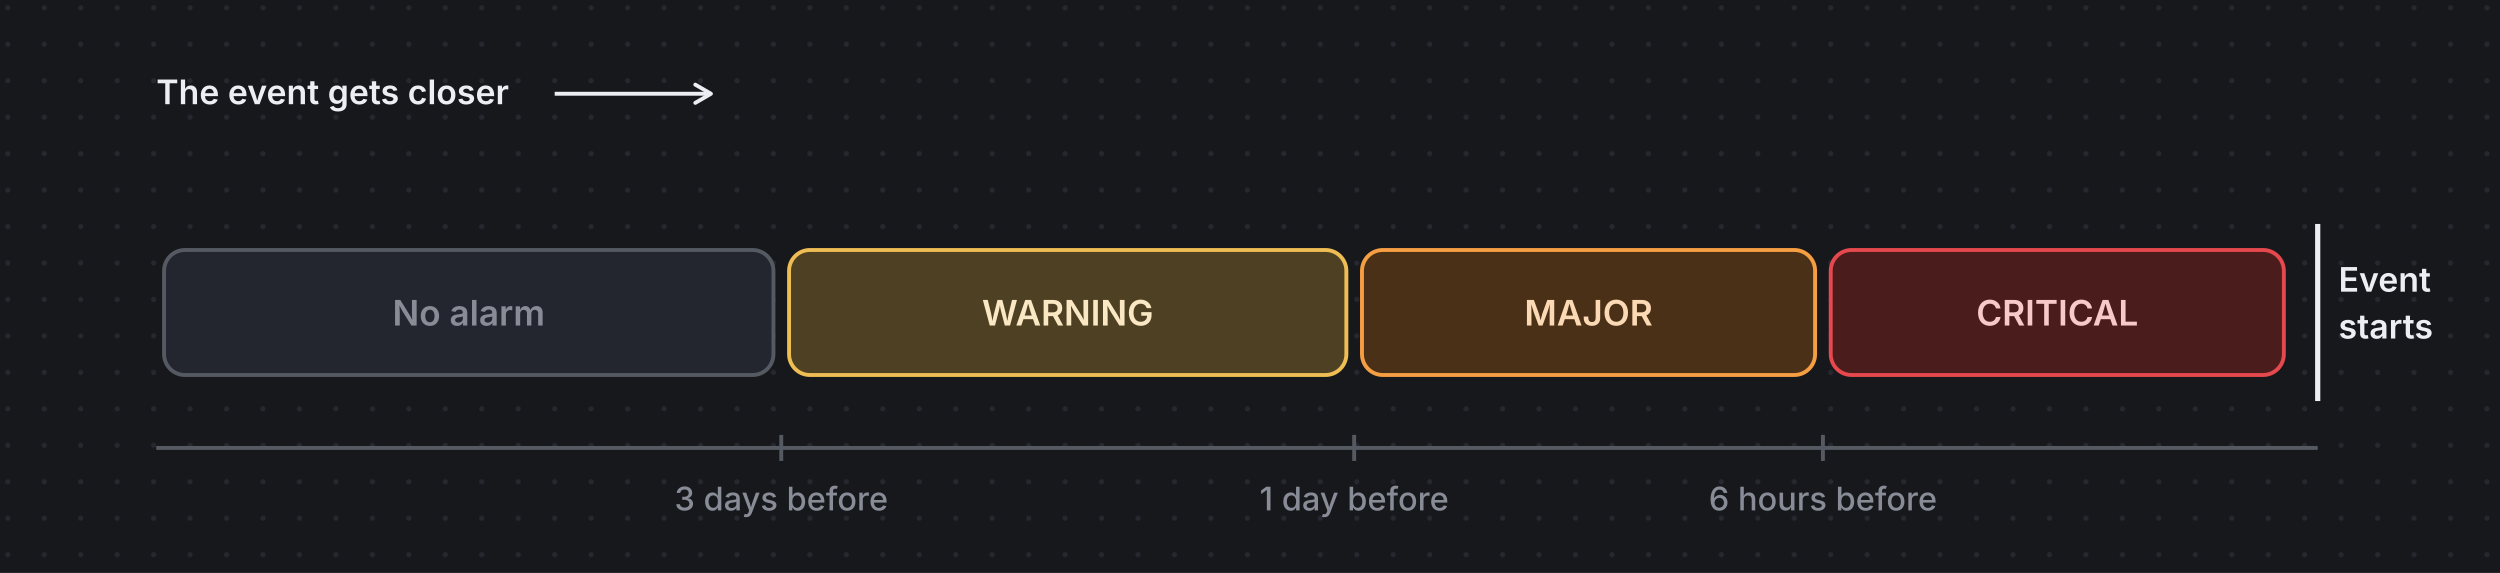
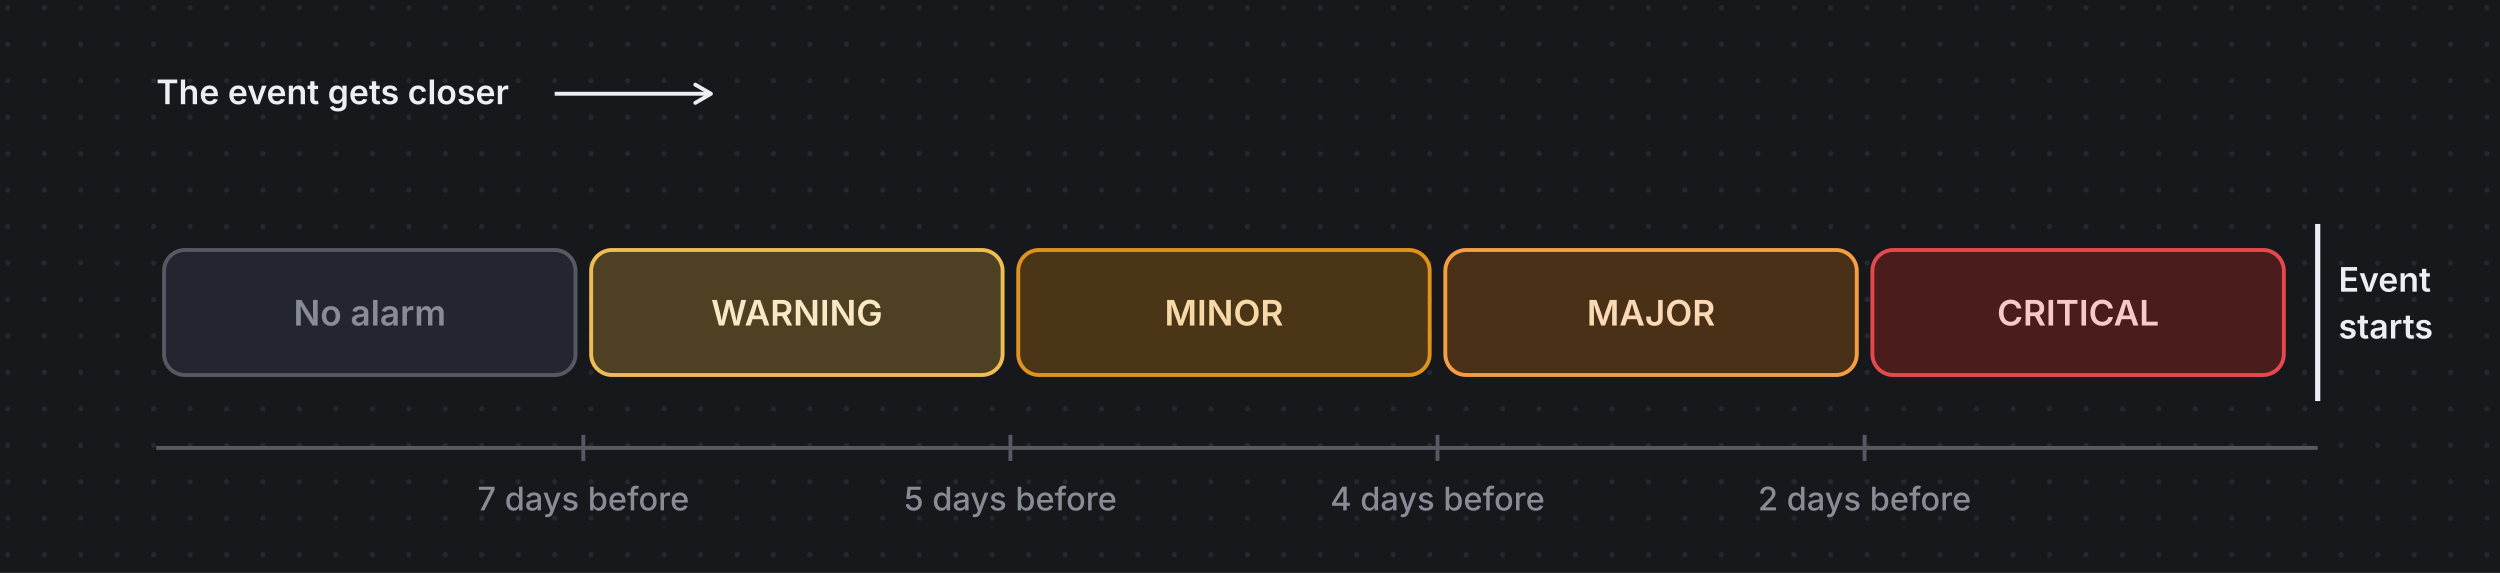
<svg xmlns="http://www.w3.org/2000/svg" width="960" height="220" viewBox="0 0 960 220" fill="none">
  <defs>
    <pattern id="dots" width="14" height="14" patternUnits="userSpaceOnUse">
      <circle cx="3" cy="3" r="1" fill="#353841" opacity="0.5" />
    </pattern>
-     <marker id="chevGrey" markerUnits="userSpaceOnUse" markerWidth="10" markerHeight="10" refX="8" refY="5" orient="auto">
-       <path d="M2 1.5L8 5 2 8.5" stroke="#555962" stroke-width="1.5" stroke-linecap="round" stroke-linejoin="round" />
-     </marker>
-     <marker id="chevAmber" markerUnits="userSpaceOnUse" markerWidth="10" markerHeight="10" refX="8" refY="5" orient="auto">
-       <path d="M2 1.5L8 5 2 8.5" stroke="#eebd53" stroke-width="1.5" stroke-linecap="round" stroke-linejoin="round" />
-     </marker>
    <marker id="chevBody" markerUnits="userSpaceOnUse" markerWidth="10" markerHeight="10" refX="8" refY="5" orient="auto">
      <path d="M2 1.5L8 5 2 8.5" stroke="#edeef3" stroke-width="1.5" stroke-linecap="round" stroke-linejoin="round" />
    </marker>
  </defs>
  <rect width="960" height="220" fill="#17181c" />
  <rect width="960" height="220" fill="url(#dots)" />
  <text x="60" y="40" text-anchor="start" font-family="Inter, system-ui, -apple-system, 'Segoe UI', Roboto, Arial, sans-serif" font-size="13" font-weight="600" fill="#edeef3">The event gets closer</text>
  <path d="M213 36h60" stroke="#edeef3" stroke-width="1.5" marker-end="url(#chevBody)" />
-   <rect x="63" y="96" width="234" height="48" rx="8" fill="#23262f" stroke="#555962" stroke-width="1.5" />
-   <text x="180.0" y="125" text-anchor="middle" font-family="Inter, system-ui, -apple-system, 'Segoe UI', Roboto, Arial, sans-serif" font-size="13.5" font-weight="600" fill="#888c96">No alarm</text>
-   <rect x="303" y="96" width="214" height="48" rx="8" fill="#4e4022" stroke="#eebd53" stroke-width="1.5" />
-   <text x="410.0" y="125" text-anchor="middle" font-family="Inter, system-ui, -apple-system, 'Segoe UI', Roboto, Arial, sans-serif" font-size="13.5" font-weight="600" fill="#f9e8c3">WARNING</text>
-   <rect x="523" y="96" width="174" height="48" rx="8" fill="#4a3016" stroke="#f59e42" stroke-width="1.5" />
-   <text x="610.0" y="125" text-anchor="middle" font-family="Inter, system-ui, -apple-system, 'Segoe UI', Roboto, Arial, sans-serif" font-size="13.5" font-weight="600" fill="#fbd9b5">MAJOR</text>
-   <rect x="703" y="96" width="174" height="48" rx="8" fill="#4a1c1c" stroke="#e5484d" stroke-width="1.5" />
-   <text x="790.0" y="125" text-anchor="middle" font-family="Inter, system-ui, -apple-system, 'Segoe UI', Roboto, Arial, sans-serif" font-size="13.5" font-weight="600" fill="#f8c9c9">CRITICAL</text>
+   <rect x="63" y="96" width="158" height="48" rx="8" fill="#23262f" stroke="#555962" stroke-width="1.5" />
+   <text x="142" y="125" text-anchor="middle" font-family="Inter, system-ui, -apple-system, 'Segoe UI', Roboto, Arial, sans-serif" font-size="13.5" font-weight="600" fill="#888c96">No alarm</text>
+   <rect x="227" y="96" width="158" height="48" rx="8" fill="#4e4022" stroke="#eebd53" stroke-width="1.5" />
+   <text x="306" y="125" text-anchor="middle" font-family="Inter, system-ui, -apple-system, 'Segoe UI', Roboto, Arial, sans-serif" font-size="13.5" font-weight="600" fill="#f9e8c3">WARNING</text>
+   <rect x="391" y="96" width="158" height="48" rx="8" fill="#4a3616" stroke="#e0921f" stroke-width="1.5" />
+   <text x="470" y="125" text-anchor="middle" font-family="Inter, system-ui, -apple-system, 'Segoe UI', Roboto, Arial, sans-serif" font-size="13.5" font-weight="600" fill="#f7d9a8">MINOR</text>
+   <rect x="555" y="96" width="158" height="48" rx="8" fill="#4a3016" stroke="#f59e42" stroke-width="1.5" />
+   <text x="634" y="125" text-anchor="middle" font-family="Inter, system-ui, -apple-system, 'Segoe UI', Roboto, Arial, sans-serif" font-size="13.5" font-weight="600" fill="#fbd9b5">MAJOR</text>
+   <rect x="719" y="96" width="158" height="48" rx="8" fill="#4a1c1c" stroke="#e5484d" stroke-width="1.5" />
+   <text x="798" y="125" text-anchor="middle" font-family="Inter, system-ui, -apple-system, 'Segoe UI', Roboto, Arial, sans-serif" font-size="13.5" font-weight="600" fill="#f8c9c9">CRITICAL</text>
  <path d="M890 86V154" stroke="#edeef3" stroke-width="2" />
  <text x="898" y="112" text-anchor="start" font-family="Inter, system-ui, -apple-system, 'Segoe UI', Roboto, Arial, sans-serif" font-size="13" font-weight="600" fill="#edeef3">Event</text>
  <text x="898" y="130" text-anchor="start" font-family="Inter, system-ui, -apple-system, 'Segoe UI', Roboto, Arial, sans-serif" font-size="13" font-weight="600" fill="#edeef3">starts</text>
  <path d="M60 172H890" stroke="#555962" stroke-width="1.5" />
-   <path d="M300 167v10" stroke="#555962" stroke-width="1.5" />
-   <text x="300" y="196" text-anchor="middle" font-family="Inter, system-ui, -apple-system, 'Segoe UI', Roboto, Arial, sans-serif" font-size="12.5" font-weight="500" fill="#888c96">3 days before</text>
-   <path d="M520 167v10" stroke="#555962" stroke-width="1.5" />
-   <text x="520" y="196" text-anchor="middle" font-family="Inter, system-ui, -apple-system, 'Segoe UI', Roboto, Arial, sans-serif" font-size="12.5" font-weight="500" fill="#888c96">1 day before</text>
-   <path d="M700 167v10" stroke="#555962" stroke-width="1.5" />
-   <text x="700" y="196" text-anchor="middle" font-family="Inter, system-ui, -apple-system, 'Segoe UI', Roboto, Arial, sans-serif" font-size="12.5" font-weight="500" fill="#888c96">6 hours before</text>
+   <path d="M224 167v10" stroke="#555962" stroke-width="1.5" />
+   <text x="224" y="196" text-anchor="middle" font-family="Inter, system-ui, -apple-system, 'Segoe UI', Roboto, Arial, sans-serif" font-size="12.5" font-weight="500" fill="#888c96">7 days before</text>
+   <path d="M388 167v10" stroke="#555962" stroke-width="1.5" />
+   <text x="388" y="196" text-anchor="middle" font-family="Inter, system-ui, -apple-system, 'Segoe UI', Roboto, Arial, sans-serif" font-size="12.5" font-weight="500" fill="#888c96">5 days before</text>
+   <path d="M552 167v10" stroke="#555962" stroke-width="1.5" />
+   <text x="552" y="196" text-anchor="middle" font-family="Inter, system-ui, -apple-system, 'Segoe UI', Roboto, Arial, sans-serif" font-size="12.5" font-weight="500" fill="#888c96">4 days before</text>
+   <path d="M716 167v10" stroke="#555962" stroke-width="1.5" />
+   <text x="716" y="196" text-anchor="middle" font-family="Inter, system-ui, -apple-system, 'Segoe UI', Roboto, Arial, sans-serif" font-size="12.5" font-weight="500" fill="#888c96">2 days before</text>
</svg>
